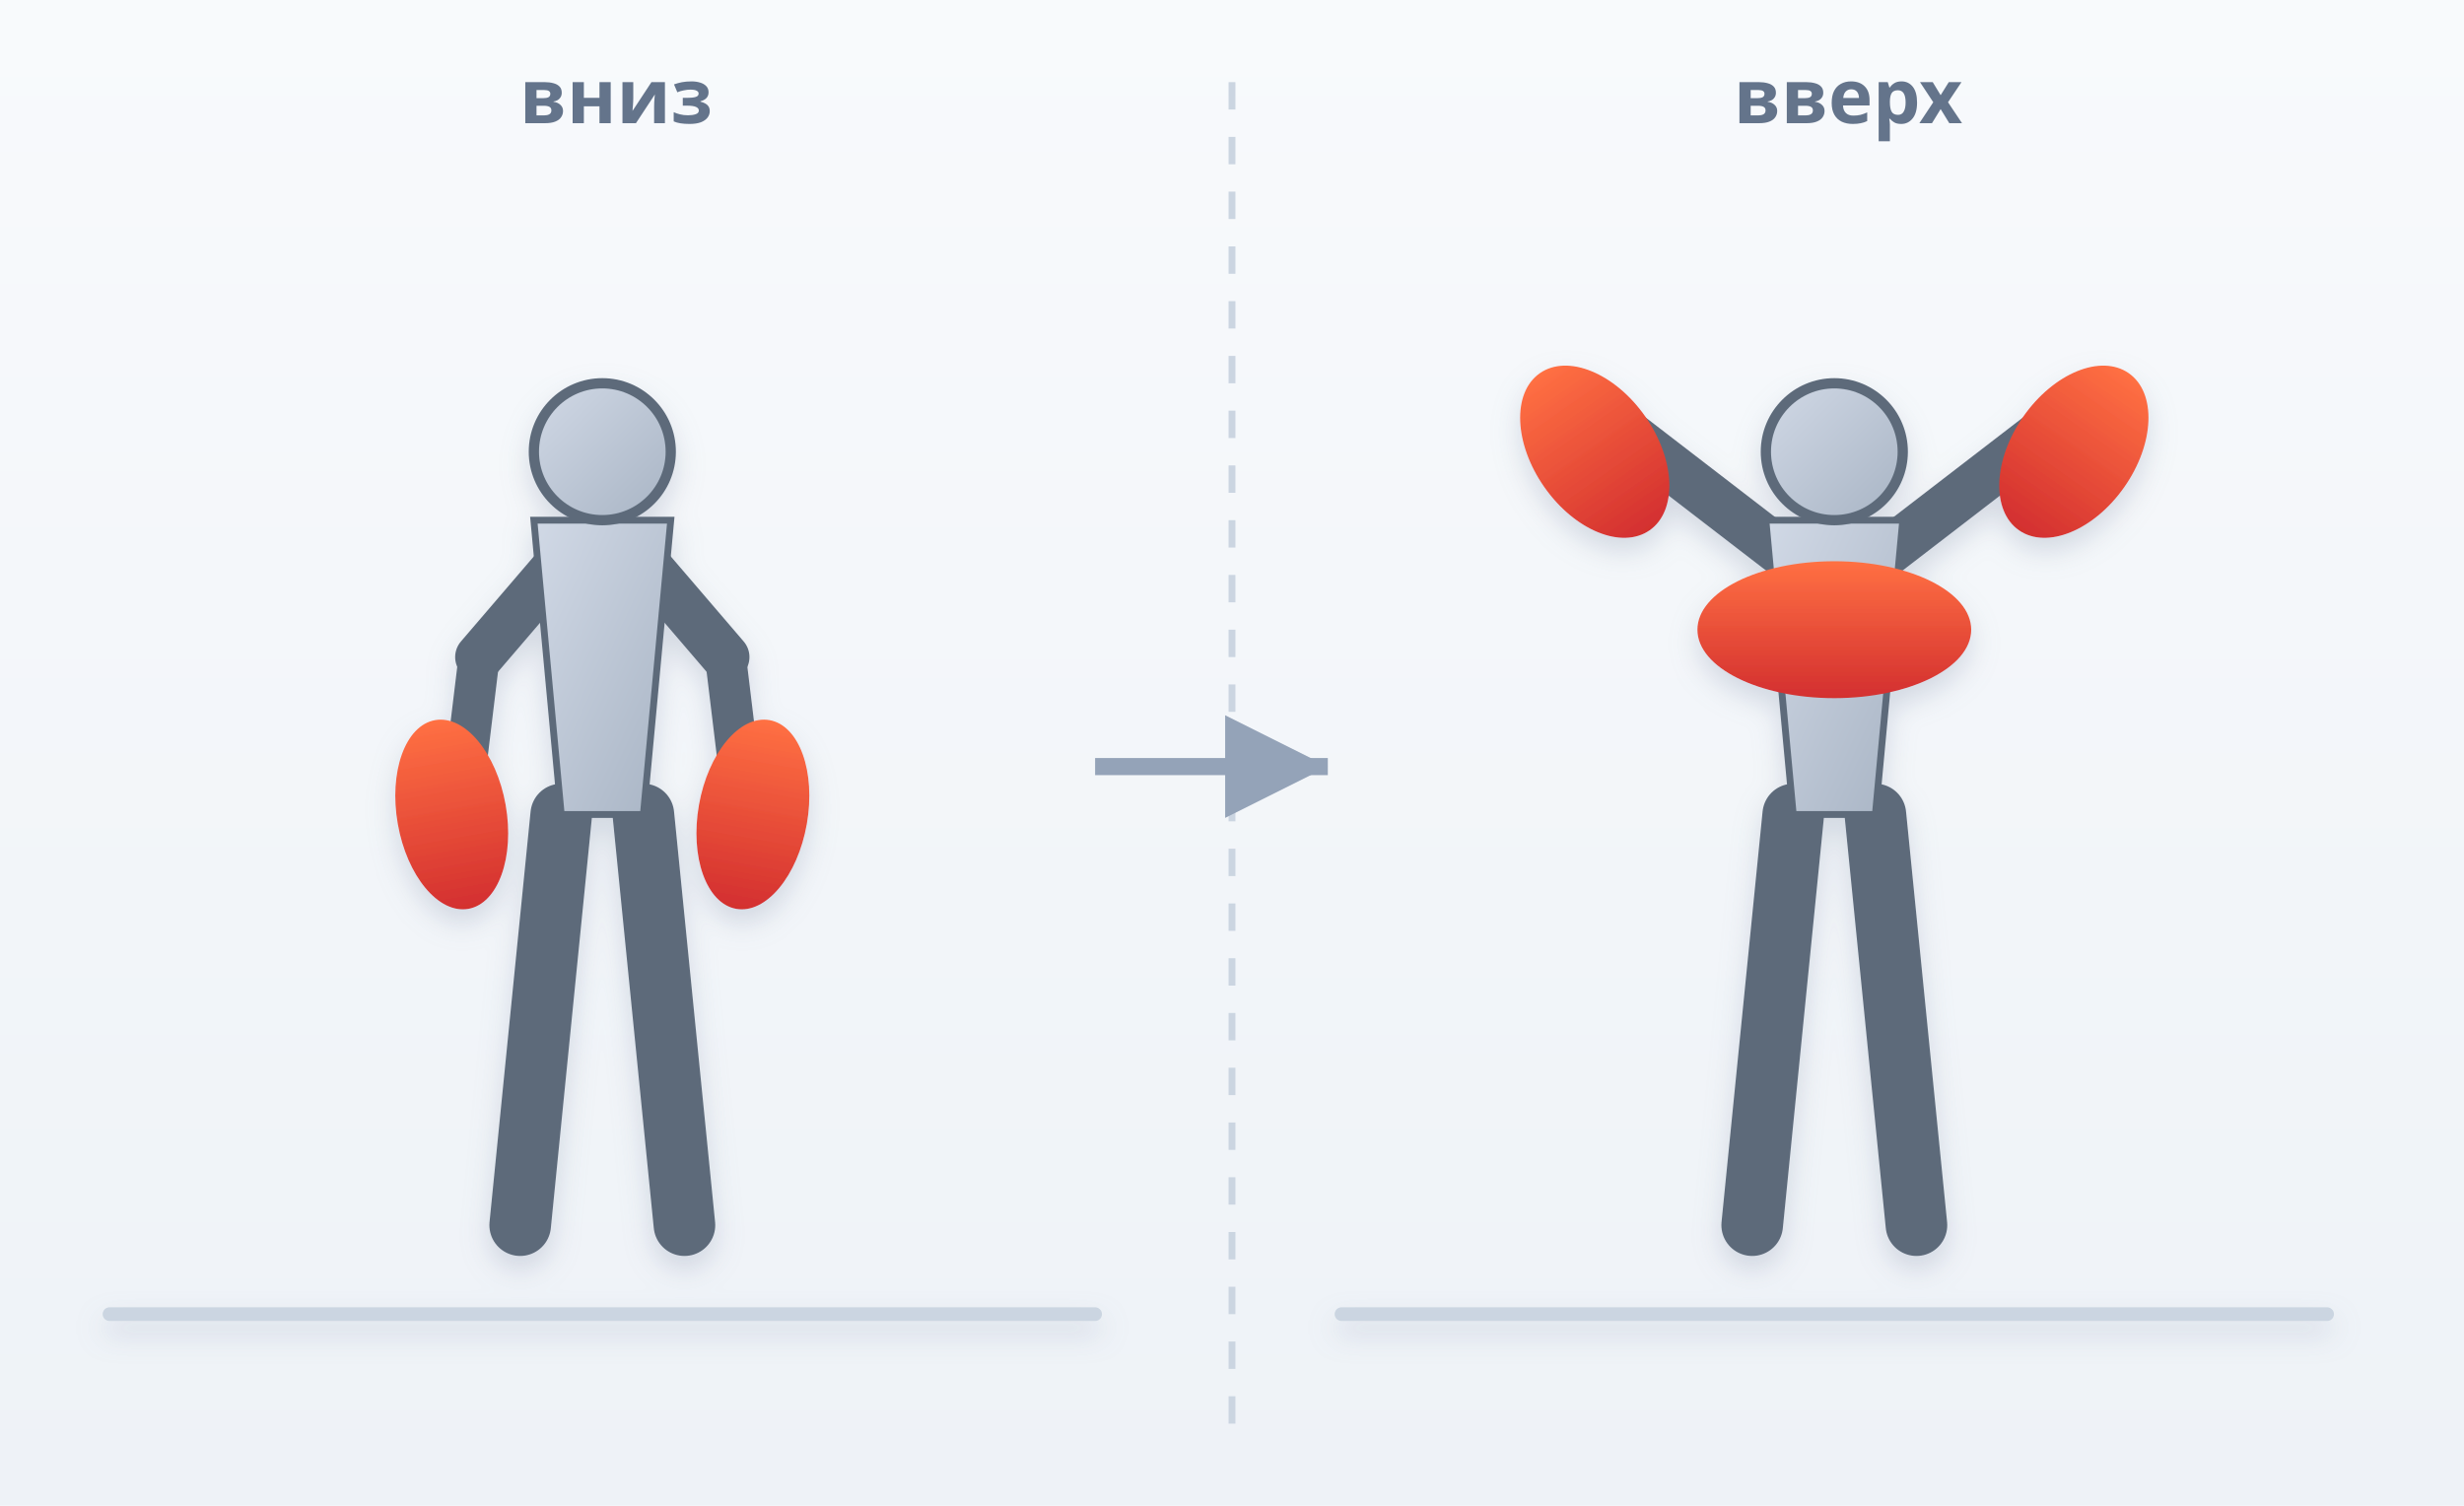
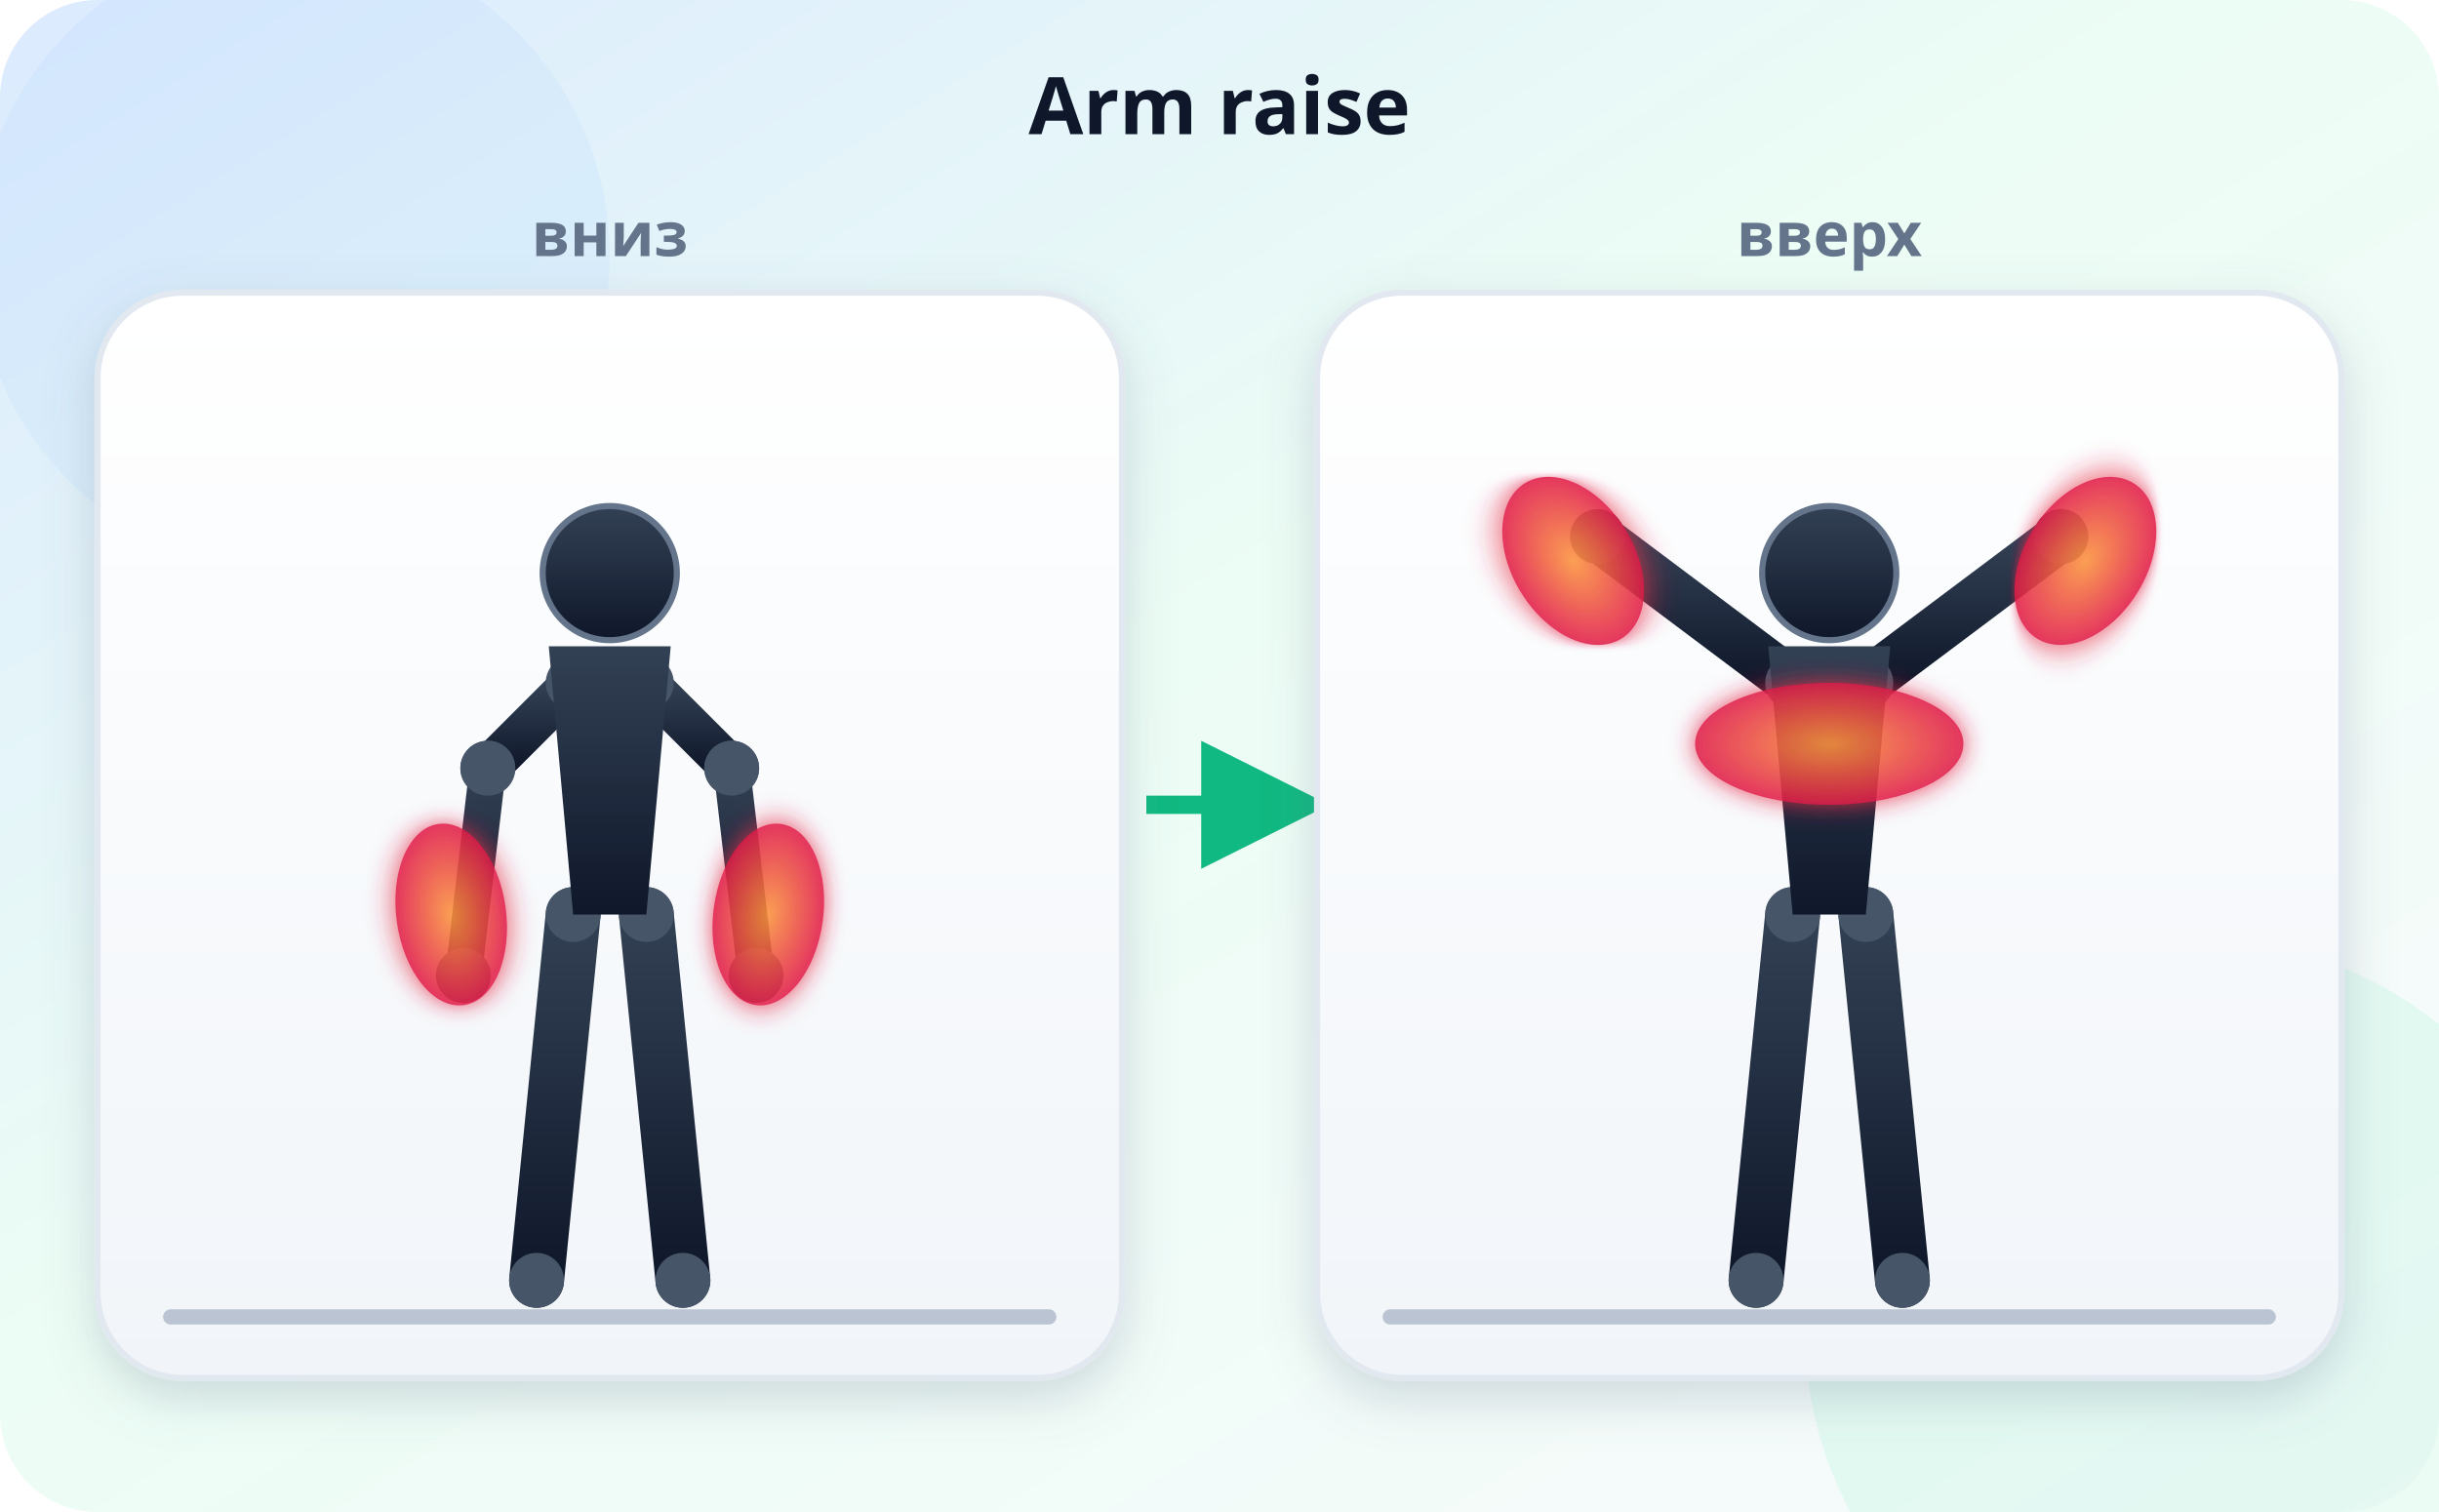
- <svg xmlns="http://www.w3.org/2000/svg" viewBox="0 0 360 220" role="img" aria-label="Arm raise">
+ <svg xmlns="http://www.w3.org/2000/svg" viewBox="0 0 400 248" role="img" aria-label="Arm raise">
  <defs>
-     <linearGradient id="bg" x1="0" y1="0" x2="0" y2="1">
-       <stop offset="0%" stop-color="#f8fafc" />
-       <stop offset="100%" stop-color="#eef2f7" />
+     <linearGradient id="arm-raise-bg" x1="0" y1="0" x2="1" y2="1">
+       <stop offset="0%" stop-color="#dbeafe" />
+       <stop offset="45%" stop-color="#ecfdf5" />
+       <stop offset="100%" stop-color="#f8fafc" />
    </linearGradient>
-     <linearGradient id="skin" x1="0" y1="0" x2="1" y2="1">
-       <stop offset="0%" stop-color="#d1d9e6" />
-       <stop offset="100%" stop-color="#a8b4c4" />
+     <linearGradient id="arm-raise-card" x1="0" y1="0" x2="0" y2="1">
+       <stop offset="0%" stop-color="#ffffff" />
+       <stop offset="100%" stop-color="#f1f5f9" />
    </linearGradient>
-     <linearGradient id="muscle" x1="0" y1="0" x2="0" y2="1">
-       <stop offset="0%" stop-color="#ff7043" />
-       <stop offset="100%" stop-color="#d32f2f" />
+     <linearGradient id="arm-raise-body" x1="0" y1="0" x2="0" y2="1">
+       <stop offset="0%" stop-color="#334155" />
+       <stop offset="100%" stop-color="#0f172a" />
    </linearGradient>
-     <filter id="soft" x="-20%" y="-20%" width="140%" height="140%">
-       <feDropShadow dx="0" dy="2" stdDeviation="2" flood-color="#94a3b8" flood-opacity="0.35" />
+     <radialGradient id="arm-raise-muscle" cx="50%" cy="50%" r="50%">
+       <stop offset="0%" stop-color="#fb923c" />
+       <stop offset="100%" stop-color="#e11d48" />
+     </radialGradient>
+     <filter id="arm-raise-shadow" x="-25%" y="-25%" width="150%" height="150%">
+       <feDropShadow dx="0" dy="3" stdDeviation="4" flood-color="#64748b" flood-opacity="0.25" />
    </filter>
-     <marker id="arrow" markerWidth="8" markerHeight="8" refX="6" refY="3" orient="auto">
-       <path d="M0,0 L6,3 L0,6 Z" fill="#94a3b8" />
+     <filter id="arm-raise-glow" x="-40%" y="-40%" width="180%" height="180%">
+       <feGaussianBlur stdDeviation="2" result="b" />
+       <feMerge>
+         <feMergeNode in="b" />
+         <feMergeNode in="SourceGraphic" />
+       </feMerge>
+     </filter>
+     <marker id="arm-raise-arrow" markerWidth="7" markerHeight="7" refX="5" refY="3.5" orient="auto">
+       <path d="M0,0 L7,3.5 L0,7 Z" fill="#10b981" />
    </marker>
  </defs>
-   <rect width="360" height="220" fill="url(#bg)" />
-   <line x1="180" y1="12" x2="180" y2="208" stroke="#cbd5e1" stroke-width="1" stroke-dasharray="4 4" />
-   <text x="90" y="18" text-anchor="middle" font-family="system-ui,sans-serif" font-size="11" font-weight="600" fill="#64748b">вниз</text>
-   <text x="270" y="18" text-anchor="middle" font-family="system-ui,sans-serif" font-size="11" font-weight="600" fill="#64748b">вверх</text>
-   <path d="M 160 112 L 194 112" stroke="#94a3b8" stroke-width="2.5" marker-end="url(#arrow)" />
-   <g transform="translate(8, 24)" filter="url(#soft)">
-     <line x1="8" y1="168" x2="152" y2="168" stroke="#cbd5e1" stroke-width="2" stroke-linecap="round" />
-     <line x1="74" y1="58" x2="62" y2="72" stroke="#5d6b7a" stroke-width="7" stroke-linecap="round" />
-     <line x1="86" y1="58" x2="98" y2="72" stroke="#5d6b7a" stroke-width="7" stroke-linecap="round" />
-     <line x1="62" y1="72" x2="58" y2="105" stroke="#5d6b7a" stroke-width="6" stroke-linecap="round" />
-     <line x1="98" y1="72" x2="102" y2="105" stroke="#5d6b7a" stroke-width="6" stroke-linecap="round" />
-     <line x1="74" y1="95" x2="68" y2="155" stroke="#5d6b7a" stroke-width="9" stroke-linecap="round" />
-     <line x1="86" y1="95" x2="92" y2="155" stroke="#5d6b7a" stroke-width="9" stroke-linecap="round" />
-     <path d="M70 52 L74 95 L86 95 L90 52 Z" fill="url(#skin)" stroke="#5d6b7a" />
-     <circle cx="80" cy="42" r="10" fill="url(#skin)" stroke="#5d6b7a" stroke-width="1.5" />
-     <ellipse cx="58" cy="95" rx="8" ry="14" fill="url(#muscle)" transform="rotate(-10 58 95)" />
-     <ellipse cx="102" cy="95" rx="8" ry="14" fill="url(#muscle)" transform="rotate(10 102 95)" />
+   <rect width="400" height="248" fill="url(#arm-raise-bg)" rx="16" />
+   <circle cx="48" cy="42" r="52" fill="#93c5fd" opacity="0.12" />
+   <circle cx="360" cy="218" r="64" fill="#6ee7b7" opacity="0.14" />
+   <text x="200" y="22" text-anchor="middle" font-family="system-ui,sans-serif" font-size="13" font-weight="700" fill="#0f172a">Arm raise</text>
+   <text x="100" y="42" text-anchor="middle" font-family="system-ui,sans-serif" font-size="10" font-weight="600" fill="#64748b">вниз</text>
+   <text x="300" y="42" text-anchor="middle" font-family="system-ui,sans-serif" font-size="10" font-weight="600" fill="#64748b">вверх</text>
+   <path d="M 188 132 L 212 132" stroke="#10b981" stroke-width="3" marker-end="url(#arm-raise-arrow)" />
+   <g transform="translate(16, 48)">
+     <rect x="0" y="0" width="168" height="178" rx="14" fill="url(#arm-raise-card)" filter="url(#arm-raise-shadow)" stroke="#e2e8f0" stroke-width="1" />
+     <line x1="12" y1="168" x2="156" y2="168" stroke="#94a3b8" stroke-width="2.5" stroke-linecap="round" opacity="0.6" />
+     <line x1="78" y1="64" x2="64" y2="78" stroke="url(#arm-raise-body)" stroke-width="7" stroke-linecap="round" />
+     <circle cx="78" cy="64" r="4.5" fill="#475569" />
+     <circle cx="64" cy="78" r="4.5" fill="#475569" />
+     <line x1="90" y1="64" x2="104" y2="78" stroke="url(#arm-raise-body)" stroke-width="7" stroke-linecap="round" />
+     <circle cx="90" cy="64" r="4.5" fill="#475569" />
+     <circle cx="104" cy="78" r="4.5" fill="#475569" />
+     <line x1="64" y1="78" x2="60" y2="112" stroke="url(#arm-raise-body)" stroke-width="6" stroke-linecap="round" />
+     <circle cx="64" cy="78" r="4.5" fill="#475569" />
+     <circle cx="60" cy="112" r="4.5" fill="#475569" />
+     <line x1="104" y1="78" x2="108" y2="112" stroke="url(#arm-raise-body)" stroke-width="6" stroke-linecap="round" />
+     <circle cx="104" cy="78" r="4.5" fill="#475569" />
+     <circle cx="108" cy="112" r="4.5" fill="#475569" />
+     <line x1="78" y1="102" x2="72" y2="162" stroke="url(#arm-raise-body)" stroke-width="9" stroke-linecap="round" />
+     <circle cx="78" cy="102" r="4.5" fill="#475569" />
+     <circle cx="72" cy="162" r="4.5" fill="#475569" />
+     <line x1="90" y1="102" x2="96" y2="162" stroke="url(#arm-raise-body)" stroke-width="9" stroke-linecap="round" />
+     <circle cx="90" cy="102" r="4.5" fill="#475569" />
+     <circle cx="96" cy="162" r="4.5" fill="#475569" />
+     <path d="M74 58 L78 102 L90 102 L94 58 Z" fill="url(#arm-raise-body)" />
+     <circle cx="84" cy="46" r="11" fill="url(#arm-raise-body)" stroke="#64748b" stroke-width="1" />
+     <ellipse cx="58" cy="102" rx="9" ry="15" fill="url(#arm-raise-muscle)" opacity="0.88" filter="url(#arm-raise-glow)" transform="rotate(-8 58 102)" />
+     <ellipse cx="110" cy="102" rx="9" ry="15" fill="url(#arm-raise-muscle)" opacity="0.88" filter="url(#arm-raise-glow)" transform="rotate(8 110 102)" />
  </g>
-   <g transform="translate(188, 24)" filter="url(#soft)">
-     <line x1="8" y1="168" x2="152" y2="168" stroke="#cbd5e1" stroke-width="2" stroke-linecap="round" />
-     <line x1="74" y1="58" x2="48" y2="38" stroke="#5d6b7a" stroke-width="7" stroke-linecap="round" />
-     <line x1="86" y1="58" x2="112" y2="38" stroke="#5d6b7a" stroke-width="7" stroke-linecap="round" />
-     <line x1="74" y1="95" x2="68" y2="155" stroke="#5d6b7a" stroke-width="9" stroke-linecap="round" />
-     <line x1="86" y1="95" x2="92" y2="155" stroke="#5d6b7a" stroke-width="9" stroke-linecap="round" />
-     <path d="M70 52 L74 95 L86 95 L90 52 Z" fill="url(#skin)" stroke="#5d6b7a" />
-     <circle cx="80" cy="42" r="10" fill="url(#skin)" stroke="#5d6b7a" stroke-width="1.5" />
-     <ellipse cx="45" cy="42" rx="9" ry="14" fill="url(#muscle)" transform="rotate(-35 45 42)" />
-     <ellipse cx="115" cy="42" rx="9" ry="14" fill="url(#muscle)" transform="rotate(35 115 42)" />
-     <ellipse cx="80" cy="68" rx="20" ry="10" fill="url(#muscle)" transform="rotate(0 80 68)" />
+   <g transform="translate(216, 48)">
+     <rect x="0" y="0" width="168" height="178" rx="14" fill="url(#arm-raise-card)" filter="url(#arm-raise-shadow)" stroke="#e2e8f0" stroke-width="1" />
+     <line x1="12" y1="168" x2="156" y2="168" stroke="#94a3b8" stroke-width="2.5" stroke-linecap="round" opacity="0.6" />
+     <line x1="78" y1="64" x2="46" y2="40" stroke="url(#arm-raise-body)" stroke-width="8" stroke-linecap="round" />
+     <circle cx="78" cy="64" r="4.5" fill="#475569" />
+     <circle cx="46" cy="40" r="4.5" fill="#475569" />
+     <line x1="90" y1="64" x2="122" y2="40" stroke="url(#arm-raise-body)" stroke-width="8" stroke-linecap="round" />
+     <circle cx="90" cy="64" r="4.5" fill="#475569" />
+     <circle cx="122" cy="40" r="4.5" fill="#475569" />
+     <line x1="78" y1="102" x2="72" y2="162" stroke="url(#arm-raise-body)" stroke-width="9" stroke-linecap="round" />
+     <circle cx="78" cy="102" r="4.5" fill="#475569" />
+     <circle cx="72" cy="162" r="4.5" fill="#475569" />
+     <line x1="90" y1="102" x2="96" y2="162" stroke="url(#arm-raise-body)" stroke-width="9" stroke-linecap="round" />
+     <circle cx="90" cy="102" r="4.5" fill="#475569" />
+     <circle cx="96" cy="162" r="4.5" fill="#475569" />
+     <path d="M74 58 L78 102 L90 102 L94 58 Z" fill="url(#arm-raise-body)" />
+     <circle cx="84" cy="46" r="11" fill="url(#arm-raise-body)" stroke="#64748b" stroke-width="1" />
+     <ellipse cx="42" cy="44" rx="10" ry="15" fill="url(#arm-raise-muscle)" opacity="0.88" filter="url(#arm-raise-glow)" transform="rotate(-32 42 44)" />
+     <ellipse cx="126" cy="44" rx="10" ry="15" fill="url(#arm-raise-muscle)" opacity="0.88" filter="url(#arm-raise-glow)" transform="rotate(32 126 44)" />
+     <ellipse cx="84" cy="74" rx="22" ry="10" fill="url(#arm-raise-muscle)" opacity="0.88" filter="url(#arm-raise-glow)" transform="rotate(0 84 74)" />
  </g>
</svg>
